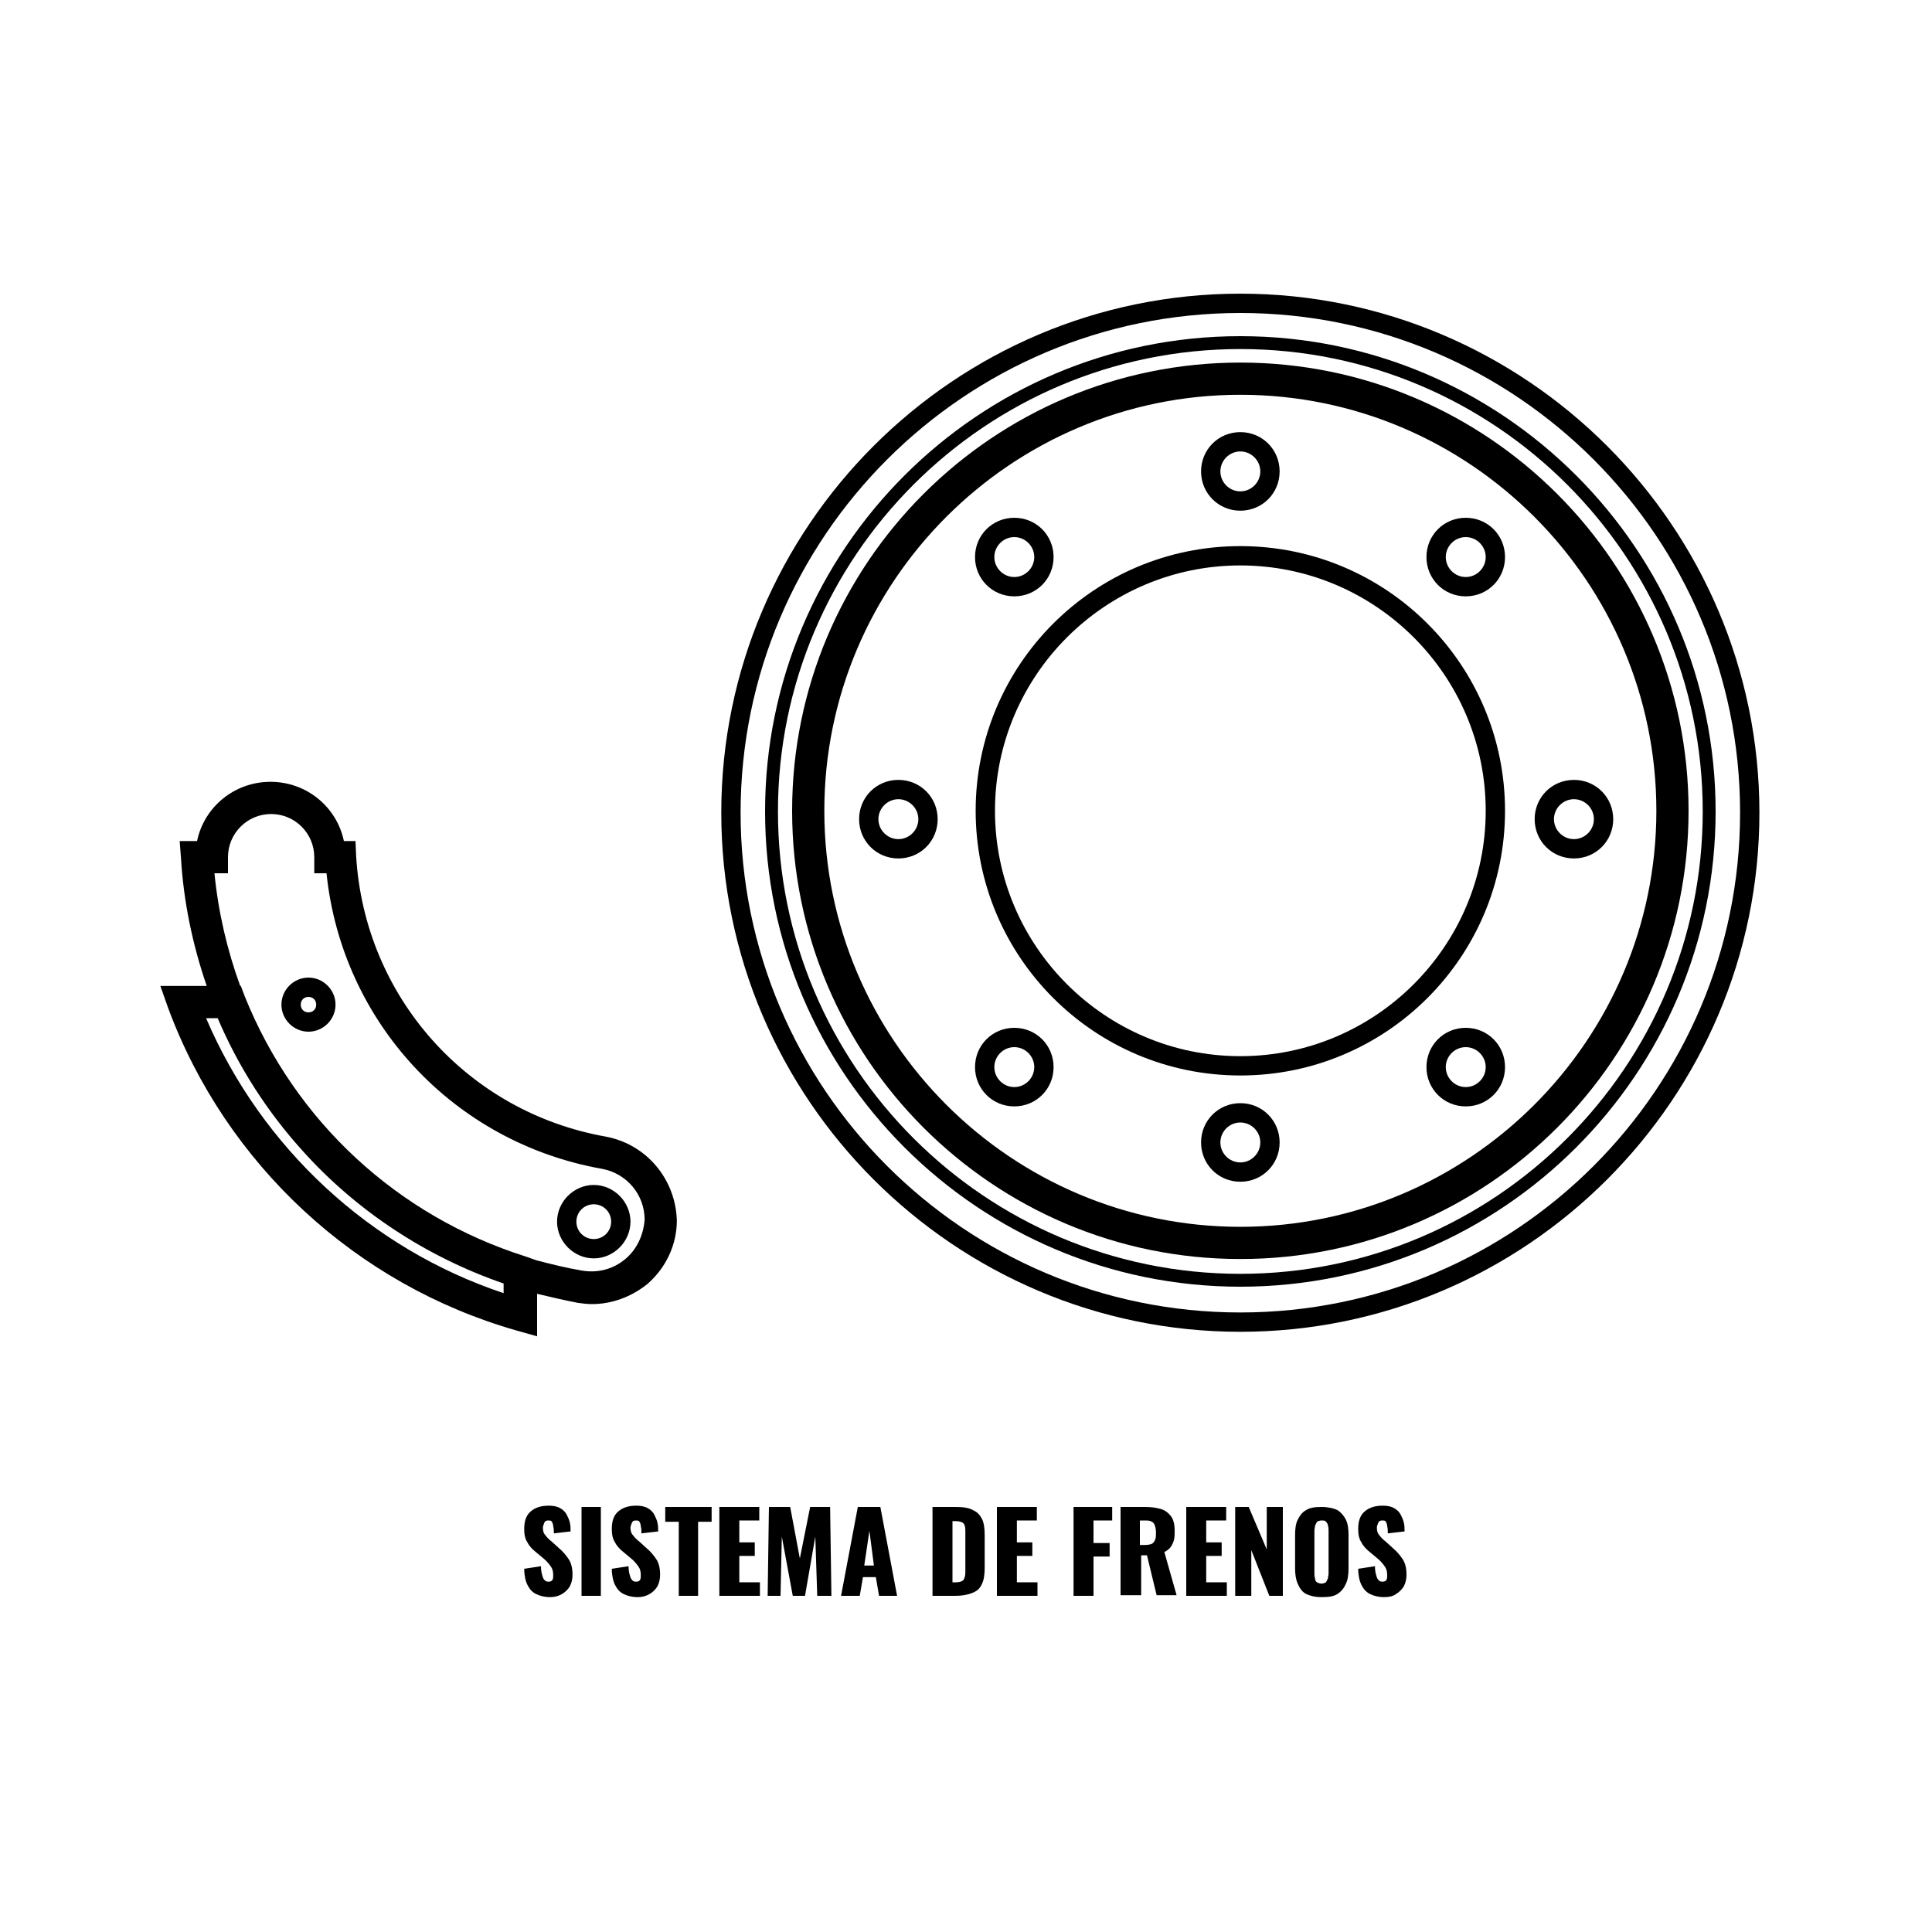
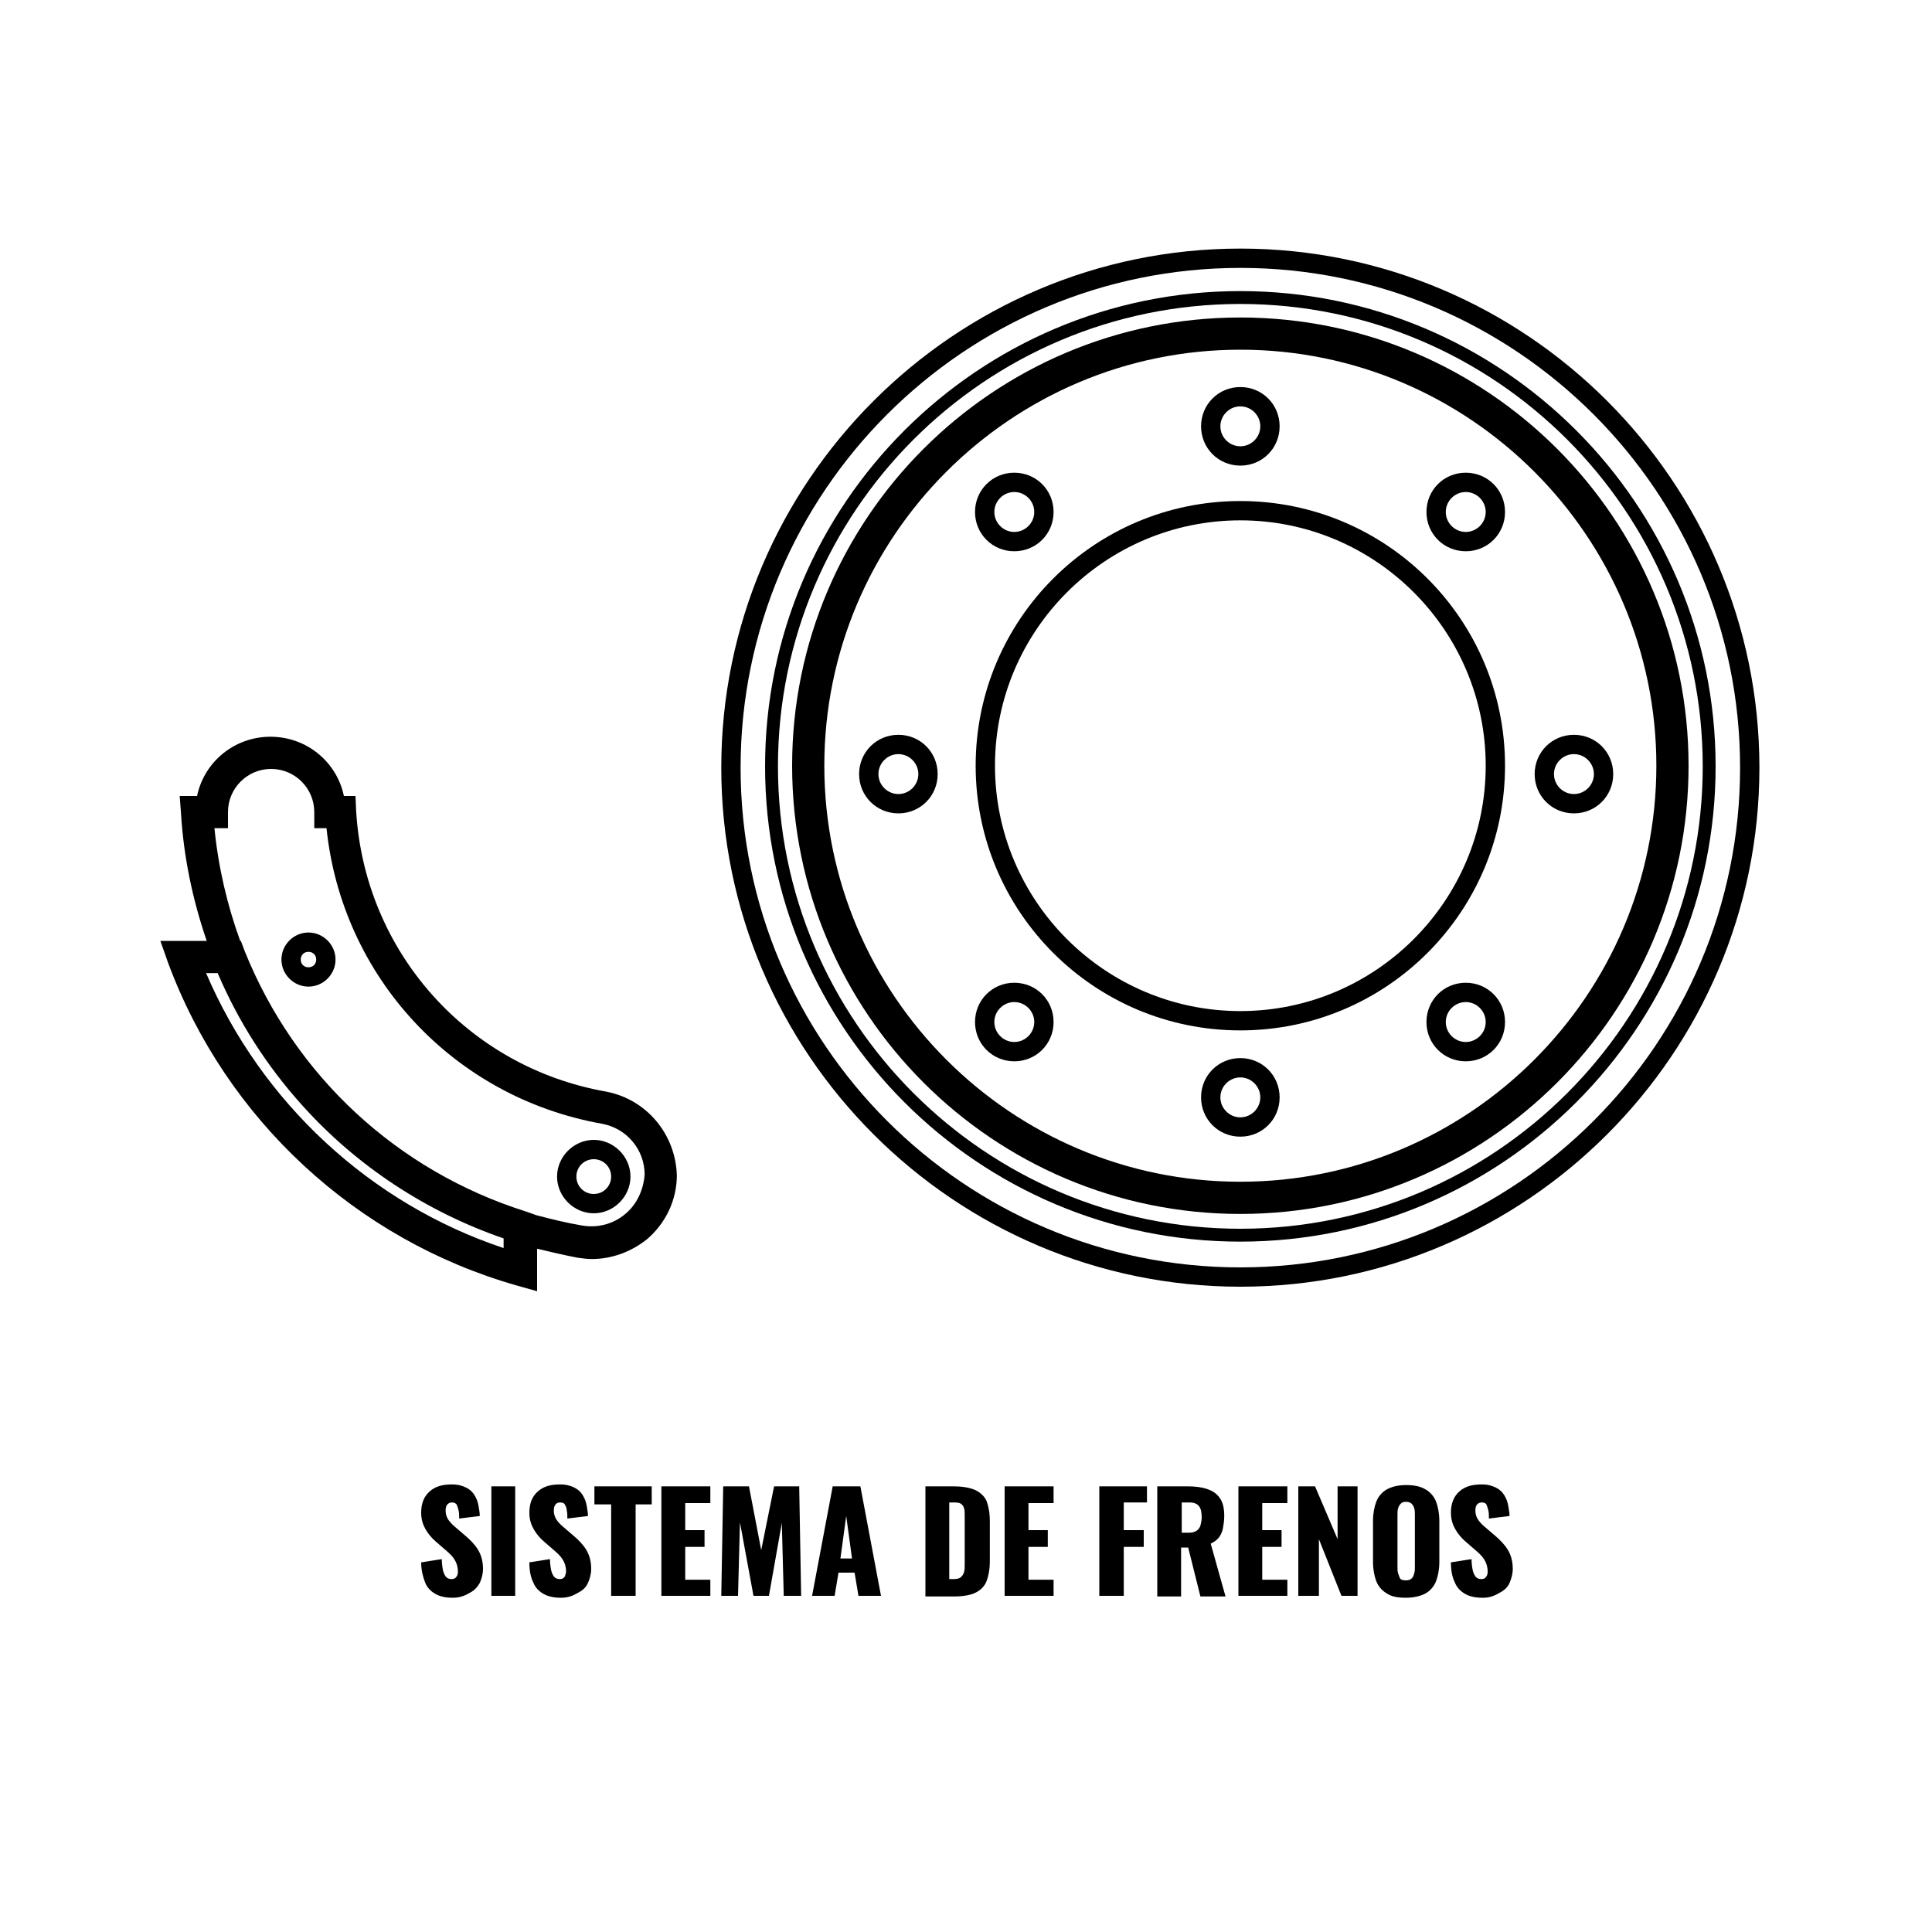
<svg xmlns="http://www.w3.org/2000/svg" version="1.1" id="Capa_1" x="0px" y="0px" viewBox="0 0 300 300" style="enable-background:new 0 0 300 300;" xml:space="preserve">
  <g>
-     <path d="M94.1,176.5c-21.5-3.8-37.5-21.7-38.8-43.6l-0.1-2.3h-1.8c-1.1-5.3-5.8-9.2-11.4-9.2s-10.3,3.9-11.4,9.2h-2.7l0.2,2.6   c0.4,6.8,1.8,13.5,4,19.9h-7.2l1.2,3.4c9,24.3,29.2,43,54.1,50.1l3.2,0.9v-6.6c2.1,0.5,4.2,1,6.3,1.4c0.7,0.1,1.5,0.2,2.2,0.2   c3.1,0,6.1-1.1,8.6-3.1c2.9-2.5,4.6-6.1,4.6-9.9C104.9,183.1,100.4,177.7,94.1,176.5z M78.2,200.8c-20.7-6.9-37.6-22.6-46.2-42.7   h1.8c3.2,7.5,7.6,14.4,13.1,20.5c8.5,9.5,19.4,16.6,31.3,20.7V200.8z M97.1,195.5c-1.9,1.6-4.3,2.2-6.7,1.8c-2.4-0.4-4.8-1-7.1-1.6   v0l-1.7-0.6c-19.9-6.3-35.8-21-43.6-40.4l-0.6-1.6h-0.1c-2-5.5-3.4-11.4-4-17.5h2.1v-2.5c0-3.7,3-6.7,6.7-6.7s6.7,3,6.7,6.7v2.5   h1.9c2.4,23.1,19.7,41.8,42.8,45.9c3.8,0.7,6.6,4,6.6,7.9C99.9,191.8,98.9,194,97.1,195.5z" />
-     <path d="M47.9,151.8c-2.3,0-4.2,1.9-4.2,4.2s1.9,4.2,4.2,4.2s4.2-1.9,4.2-4.2S50.2,151.8,47.9,151.8z M47.9,157.2   c-0.7,0-1.2-0.5-1.2-1.2s0.5-1.2,1.2-1.2s1.2,0.5,1.2,1.2S48.6,157.2,47.9,157.2z" />
-     <path d="M92.2,184c-3.1,0-5.7,2.6-5.7,5.7s2.6,5.7,5.7,5.7s5.7-2.6,5.7-5.7S95.3,184,92.2,184z M92.2,192.4c-1.5,0-2.7-1.2-2.7-2.7   s1.2-2.7,2.7-2.7s2.7,1.2,2.7,2.7S93.7,192.4,92.2,192.4z" />
-     <path d="M192.6,56.3c-38.4,0-69.6,31.2-69.6,69.6s31.2,69.6,69.6,69.6c38.4,0,69.6-31.2,69.6-69.6S231,56.3,192.6,56.3z    M192.6,190.5c-35.6,0-64.6-29-64.6-64.6c0-35.6,29-64.6,64.6-64.6c35.6,0,64.6,29,64.6,64.6C257.2,161.5,228.2,190.5,192.6,190.5z   " />
-     <path d="M192.6,45.6c-44.4,0-80.6,36.2-80.6,80.6c0,44.4,36.2,80.6,80.6,80.6c44.4,0,80.6-36.2,80.6-80.6   C273.2,81.8,237,45.6,192.6,45.6z M192.6,203.8c-42.8,0-77.6-34.8-77.6-77.6c0-42.8,34.8-77.6,77.6-77.6   c42.8,0,77.6,34.8,77.6,77.6C270.2,169,235.4,203.8,192.6,203.8z" />
-     <path d="M192.6,52.2c-40.7,0-73.8,33.1-73.8,73.8s33.1,73.8,73.8,73.8c40.7,0,73.8-33.1,73.8-73.8S233.3,52.2,192.6,52.2z    M192.6,197.8c-39.6,0-71.8-32.2-71.8-71.8c0-39.6,32.2-71.8,71.8-71.8s71.8,32.2,71.8,71.8C264.4,165.6,232.2,197.8,192.6,197.8z" />
-     <path d="M192.6,84.8c-22.7,0-41.1,18.4-41.1,41.1s18.4,41.1,41.1,41.1c22.7,0,41.1-18.4,41.1-41.1S215.3,84.8,192.6,84.8z    M192.6,164c-21,0-38.1-17.1-38.1-38.1s17.1-38.1,38.1-38.1c21,0,38.1,17.1,38.1,38.1S213.6,164,192.6,164z" />
-     <path d="M157.5,92.6c3.4,0,6.1-2.7,6.1-6.1s-2.7-6.1-6.1-6.1s-6.1,2.7-6.1,6.1S154.1,92.6,157.5,92.6z M157.5,83.4   c1.7,0,3.1,1.4,3.1,3.1s-1.4,3.1-3.1,3.1s-3.1-1.4-3.1-3.1S155.8,83.4,157.5,83.4z" />
-     <path d="M192.6,79.3c3.4,0,6.1-2.7,6.1-6.1s-2.7-6.1-6.1-6.1c-3.4,0-6.1,2.7-6.1,6.1S189.2,79.3,192.6,79.3z M192.6,70.1   c1.7,0,3.1,1.4,3.1,3.1s-1.4,3.1-3.1,3.1c-1.7,0-3.1-1.4-3.1-3.1S190.9,70.1,192.6,70.1z" />
-     <path d="M139.5,121.1c-3.4,0-6.1,2.7-6.1,6.1s2.7,6.1,6.1,6.1s6.1-2.7,6.1-6.1S142.9,121.1,139.5,121.1z M139.5,130.3   c-1.7,0-3.1-1.4-3.1-3.1s1.4-3.1,3.1-3.1s3.1,1.4,3.1,3.1S141.2,130.3,139.5,130.3z" />
-     <path d="M244.4,121.1c-3.4,0-6.1,2.7-6.1,6.1s2.7,6.1,6.1,6.1c3.4,0,6.1-2.7,6.1-6.1S247.8,121.1,244.4,121.1z M244.4,130.3   c-1.7,0-3.1-1.4-3.1-3.1s1.4-3.1,3.1-3.1c1.7,0,3.1,1.4,3.1,3.1S246.1,130.3,244.4,130.3z" />
-     <path d="M192.6,171.3c-3.4,0-6.1,2.7-6.1,6.1c0,3.4,2.7,6.1,6.1,6.1c3.4,0,6.1-2.7,6.1-6.1C198.7,174,196,171.3,192.6,171.3z    M192.6,180.5c-1.7,0-3.1-1.4-3.1-3.1c0-1.7,1.4-3.1,3.1-3.1c1.7,0,3.1,1.4,3.1,3.1C195.7,179.1,194.3,180.5,192.6,180.5z" />
-     <path d="M227.6,80.4c-3.4,0-6.1,2.7-6.1,6.1s2.7,6.1,6.1,6.1c3.4,0,6.1-2.7,6.1-6.1S231,80.4,227.6,80.4z M227.6,89.6   c-1.7,0-3.1-1.4-3.1-3.1s1.4-3.1,3.1-3.1c1.7,0,3.1,1.4,3.1,3.1S229.3,89.6,227.6,89.6z" />
-     <path d="M157.5,159.6c-3.4,0-6.1,2.7-6.1,6.1s2.7,6.1,6.1,6.1s6.1-2.7,6.1-6.1S160.9,159.6,157.5,159.6z M157.5,168.8   c-1.7,0-3.1-1.4-3.1-3.1s1.4-3.1,3.1-3.1s3.1,1.4,3.1,3.1S159.2,168.8,157.5,168.8z" />
-     <path d="M227.6,159.6c-3.4,0-6.1,2.7-6.1,6.1s2.7,6.1,6.1,6.1c3.4,0,6.1-2.7,6.1-6.1S231,159.6,227.6,159.6z M227.6,168.8   c-1.7,0-3.1-1.4-3.1-3.1s1.4-3.1,3.1-3.1c1.7,0,3.1,1.4,3.1,3.1S229.3,168.8,227.6,168.8z" />
+     <path d="M94.1,169.5c-21.5-3.8-37.5-21.7-38.8-43.6l-0.1-2.3h-1.8c-1.1-5.3-5.8-9.2-11.4-9.2s-10.3,3.9-11.4,9.2h-2.7l0.2,2.6   c0.4,6.8,1.8,13.5,4,19.9h-7.2l1.2,3.4c9,24.3,29.2,43,54.1,50.1l3.2,0.9v-6.6c2.1,0.5,4.2,1,6.3,1.4c0.7,0.1,1.5,0.2,2.2,0.2   c3.1,0,6.1-1.1,8.6-3.1c2.9-2.5,4.6-6.1,4.6-9.9C104.9,176.1,100.4,170.7,94.1,169.5z M78.2,193.8c-20.7-6.9-37.6-22.6-46.2-42.7   h1.8c3.2,7.5,7.6,14.4,13.1,20.5c8.5,9.5,19.4,16.6,31.3,20.7V193.8z M97.1,188.5c-1.9,1.6-4.3,2.2-6.7,1.8c-2.4-0.4-4.8-1-7.1-1.6   v0l-1.7-0.6c-19.9-6.3-35.8-21-43.6-40.4l-0.6-1.6h-0.1c-2-5.5-3.4-11.4-4-17.5h2.1v-2.5c0-3.7,3-6.7,6.7-6.7s6.7,3,6.7,6.7v2.5   h1.9c2.4,23.1,19.7,41.8,42.8,45.9c3.8,0.7,6.6,4,6.6,7.9C99.9,184.8,98.9,187,97.1,188.5z" />
+     <path d="M47.9,144.8c-2.3,0-4.2,1.9-4.2,4.2s1.9,4.2,4.2,4.2s4.2-1.9,4.2-4.2S50.2,144.8,47.9,144.8z M47.9,150.2   c-0.7,0-1.2-0.5-1.2-1.2s0.5-1.2,1.2-1.2s1.2,0.5,1.2,1.2S48.6,150.2,47.9,150.2z" />
+     <path d="M92.2,177c-3.1,0-5.7,2.6-5.7,5.7s2.6,5.7,5.7,5.7s5.7-2.6,5.7-5.7S95.3,177,92.2,177z M92.2,185.4c-1.5,0-2.7-1.2-2.7-2.7   s1.2-2.7,2.7-2.7s2.7,1.2,2.7,2.7S93.7,185.4,92.2,185.4z" />
+     <path d="M192.6,49.3c-38.4,0-69.6,31.2-69.6,69.6s31.2,69.6,69.6,69.6c38.4,0,69.6-31.2,69.6-69.6S231,49.3,192.6,49.3z    M192.6,183.5c-35.6,0-64.6-29-64.6-64.6c0-35.6,29-64.6,64.6-64.6c35.6,0,64.6,29,64.6,64.6C257.2,154.5,228.2,183.5,192.6,183.5z   " />
+     <path d="M192.6,38.6c-44.4,0-80.6,36.2-80.6,80.6c0,44.4,36.2,80.6,80.6,80.6c44.4,0,80.6-36.2,80.6-80.6   C273.2,74.8,237,38.6,192.6,38.6z M192.6,196.8c-42.8,0-77.6-34.8-77.6-77.6c0-42.8,34.8-77.6,77.6-77.6   c42.8,0,77.6,34.8,77.6,77.6C270.2,162,235.4,196.8,192.6,196.8z" />
+     <path d="M192.6,45.2c-40.7,0-73.8,33.1-73.8,73.8s33.1,73.8,73.8,73.8c40.7,0,73.8-33.1,73.8-73.8S233.3,45.2,192.6,45.2z    M192.6,190.8c-39.6,0-71.8-32.2-71.8-71.8c0-39.6,32.2-71.8,71.8-71.8s71.8,32.2,71.8,71.8C264.4,158.6,232.2,190.8,192.6,190.8z" />
+     <path d="M192.6,77.8c-22.7,0-41.1,18.4-41.1,41.1s18.4,41.1,41.1,41.1c22.7,0,41.1-18.4,41.1-41.1S215.3,77.8,192.6,77.8z    M192.6,157c-21,0-38.1-17.1-38.1-38.1s17.1-38.1,38.1-38.1c21,0,38.1,17.1,38.1,38.1S213.6,157,192.6,157z" />
+     <path d="M157.5,85.6c3.4,0,6.1-2.7,6.1-6.1s-2.7-6.1-6.1-6.1s-6.1,2.7-6.1,6.1S154.1,85.6,157.5,85.6z M157.5,76.4   c1.7,0,3.1,1.4,3.1,3.1s-1.4,3.1-3.1,3.1s-3.1-1.4-3.1-3.1S155.8,76.4,157.5,76.4z" />
+     <path d="M192.6,72.3c3.4,0,6.1-2.7,6.1-6.1s-2.7-6.1-6.1-6.1c-3.4,0-6.1,2.7-6.1,6.1S189.2,72.3,192.6,72.3z M192.6,63.1   c1.7,0,3.1,1.4,3.1,3.1s-1.4,3.1-3.1,3.1c-1.7,0-3.1-1.4-3.1-3.1S190.9,63.1,192.6,63.1z" />
+     <path d="M139.5,114.1c-3.4,0-6.1,2.7-6.1,6.1s2.7,6.1,6.1,6.1s6.1-2.7,6.1-6.1S142.9,114.1,139.5,114.1z M139.5,123.3   c-1.7,0-3.1-1.4-3.1-3.1s1.4-3.1,3.1-3.1s3.1,1.4,3.1,3.1S141.2,123.3,139.5,123.3z" />
+     <path d="M244.4,114.1c-3.4,0-6.1,2.7-6.1,6.1s2.7,6.1,6.1,6.1c3.4,0,6.1-2.7,6.1-6.1S247.8,114.1,244.4,114.1z M244.4,123.3   c-1.7,0-3.1-1.4-3.1-3.1s1.4-3.1,3.1-3.1c1.7,0,3.1,1.4,3.1,3.1S246.1,123.3,244.4,123.3z" />
+     <path d="M192.6,164.3c-3.4,0-6.1,2.7-6.1,6.1c0,3.4,2.7,6.1,6.1,6.1c3.4,0,6.1-2.7,6.1-6.1C198.7,167,196,164.3,192.6,164.3z    M192.6,173.5c-1.7,0-3.1-1.4-3.1-3.1c0-1.7,1.4-3.1,3.1-3.1c1.7,0,3.1,1.4,3.1,3.1C195.7,172.1,194.3,173.5,192.6,173.5z" />
+     <path d="M227.6,73.4c-3.4,0-6.1,2.7-6.1,6.1s2.7,6.1,6.1,6.1c3.4,0,6.1-2.7,6.1-6.1S231,73.4,227.6,73.4z M227.6,82.6   c-1.7,0-3.1-1.4-3.1-3.1s1.4-3.1,3.1-3.1c1.7,0,3.1,1.4,3.1,3.1S229.3,82.6,227.6,82.6z" />
+     <path d="M157.5,152.6c-3.4,0-6.1,2.7-6.1,6.1s2.7,6.1,6.1,6.1s6.1-2.7,6.1-6.1S160.9,152.6,157.5,152.6z M157.5,161.8   c-1.7,0-3.1-1.4-3.1-3.1s1.4-3.1,3.1-3.1s3.1,1.4,3.1,3.1S159.2,161.8,157.5,161.8z" />
+     <path d="M227.6,152.6c-3.4,0-6.1,2.7-6.1,6.1s2.7,6.1,6.1,6.1c3.4,0,6.1-2.7,6.1-6.1S231,152.6,227.6,152.6z M227.6,161.8   c-1.7,0-3.1-1.4-3.1-3.1s1.4-3.1,3.1-3.1c1.7,0,3.1,1.4,3.1,3.1S229.3,161.8,227.6,161.8z" />
  </g>
  <g>
-     <path d="M85.4,248c-0.9,0-1.6-0.2-2.2-0.5s-1-0.8-1.3-1.4c-0.3-0.6-0.5-1.5-0.5-2.5l2.6-0.4c0,0.6,0.1,1.1,0.2,1.4   c0.1,0.4,0.2,0.6,0.4,0.8c0.2,0.2,0.4,0.2,0.6,0.2c0.3,0,0.5-0.1,0.6-0.3c0.1-0.2,0.1-0.4,0.1-0.7c0-0.6-0.1-1-0.4-1.4   c-0.3-0.4-0.6-0.8-1.1-1.2l-1.2-1c-0.5-0.4-1-0.9-1.3-1.5c-0.4-0.6-0.5-1.3-0.5-2.1c0-1.2,0.3-2.1,1-2.7c0.7-0.6,1.6-0.9,2.8-0.9   c0.7,0,1.3,0.1,1.8,0.4c0.4,0.2,0.8,0.6,1,1c0.2,0.4,0.4,0.8,0.5,1.3c0.1,0.4,0.1,0.9,0.1,1.3l-2.6,0.3c0-0.4,0-0.8-0.1-1.1   c0-0.3-0.1-0.5-0.2-0.7s-0.3-0.2-0.6-0.2c-0.3,0-0.5,0.1-0.6,0.4s-0.2,0.5-0.2,0.7c0,0.5,0.1,0.9,0.4,1.2c0.2,0.3,0.6,0.7,1,1   l1.1,1c0.6,0.5,1.1,1.1,1.5,1.7c0.4,0.6,0.6,1.4,0.6,2.4c0,0.6-0.1,1.2-0.4,1.8c-0.3,0.5-0.7,0.9-1.2,1.2S86.2,248,85.4,248z" />
-     <path d="M90.3,247.8V234h3v13.8H90.3z" />
-     <path d="M99,248c-0.9,0-1.6-0.2-2.2-0.5s-1-0.8-1.3-1.4c-0.3-0.6-0.5-1.5-0.5-2.5l2.6-0.4c0,0.6,0.1,1.1,0.2,1.4   c0.1,0.4,0.2,0.6,0.4,0.8c0.2,0.2,0.4,0.2,0.6,0.2c0.3,0,0.5-0.1,0.6-0.3c0.1-0.2,0.1-0.4,0.1-0.7c0-0.6-0.1-1-0.4-1.4   c-0.3-0.4-0.6-0.8-1.1-1.2l-1.2-1c-0.5-0.4-1-0.9-1.3-1.5c-0.4-0.6-0.5-1.3-0.5-2.1c0-1.2,0.3-2.1,1-2.7c0.7-0.6,1.6-0.9,2.8-0.9   c0.7,0,1.3,0.1,1.8,0.4c0.4,0.2,0.8,0.6,1,1c0.2,0.4,0.4,0.8,0.5,1.3c0.1,0.4,0.1,0.9,0.1,1.3l-2.6,0.3c0-0.4,0-0.8-0.1-1.1   c0-0.3-0.1-0.5-0.2-0.7s-0.3-0.2-0.6-0.2c-0.3,0-0.5,0.1-0.6,0.4s-0.2,0.5-0.2,0.7c0,0.5,0.1,0.9,0.4,1.2c0.2,0.3,0.6,0.7,1,1   l1.1,1c0.6,0.5,1.1,1.1,1.5,1.7c0.4,0.6,0.6,1.4,0.6,2.4c0,0.6-0.1,1.2-0.4,1.8c-0.3,0.5-0.7,0.9-1.2,1.2S99.8,248,99,248z" />
-     <path d="M105.4,247.8v-11.5h-2.1V234h7.2v2.3h-2.1v11.5H105.4z" />
-     <path d="M111.7,247.8V234h6.2v2.1h-3.1v3.4h2.4v2.1h-2.4v4.1h3.2v2.1H111.7z" />
-     <path d="M119.2,247.8l0.2-13.8h3.3l1.5,8l1.6-8h3.1l0.2,13.8h-2.2l-0.3-9.2l-1.6,9.2h-1.9l-1.7-9.2l-0.2,9.2H119.2z" />
-     <path d="M130.6,247.8l2.6-13.8h3.5l2.6,13.8h-2.8l-0.5-2.9h-2l-0.5,2.9H130.6z M134.2,243.1h1.5l-0.7-5.4L134.2,243.1z" />
-     <path d="M144.8,247.8V234h3.5c1.2,0,2.1,0.1,2.8,0.5c0.7,0.3,1.1,0.8,1.4,1.4c0.3,0.6,0.4,1.5,0.4,2.5v5c0,1-0.1,1.9-0.4,2.5   c-0.3,0.7-0.7,1.1-1.4,1.4s-1.6,0.5-2.8,0.5H144.8z M147.9,245.7h0.5c0.5,0,0.8-0.1,1-0.2c0.2-0.1,0.3-0.3,0.4-0.6   c0.1-0.3,0.1-0.6,0.1-1v-6c0-0.4,0-0.7-0.1-1s-0.2-0.4-0.4-0.5s-0.5-0.2-1-0.2h-0.5V245.7z" />
-     <path d="M154.8,247.8V234h6.2v2.1h-3.1v3.4h2.4v2.1h-2.4v4.1h3.2v2.1H154.8z" />
-     <path d="M166.7,247.8V234h6v2.1h-2.9v3.5h2.5v2.1h-2.5v6.1H166.7z" />
-     <path d="M174,247.8V234h3.8c0.9,0,1.7,0.1,2.4,0.3c0.7,0.2,1.2,0.6,1.6,1.1c0.4,0.5,0.6,1.3,0.6,2.2c0,0.6,0,1.1-0.1,1.5   c-0.1,0.4-0.3,0.8-0.5,1.1c-0.2,0.3-0.6,0.6-1,0.8l1.9,6.7h-3.1l-1.5-6.2h-0.9v6.2H174z M177.1,239.9h0.8c0.4,0,0.8-0.1,1-0.2   s0.4-0.4,0.5-0.7c0.1-0.3,0.1-0.6,0.1-1c0-0.6-0.1-1-0.3-1.4c-0.2-0.3-0.6-0.5-1.2-0.5h-1V239.9z" />
-     <path d="M184.2,247.8V234h6.2v2.1h-3.1v3.4h2.4v2.1h-2.4v4.1h3.2v2.1H184.2z" />
-     <path d="M191.8,247.8V234h2.1l2.8,6.6V234h2.5v13.8h-2.1l-2.8-7.1v7.1H191.8z" />
-     <path d="M205.2,248c-1,0-1.8-0.2-2.4-0.5s-1-0.9-1.3-1.6c-0.3-0.7-0.4-1.5-0.4-2.4v-5.1c0-1,0.1-1.8,0.4-2.4s0.7-1.2,1.3-1.5   c0.6-0.4,1.4-0.5,2.4-0.5c1,0,1.9,0.2,2.5,0.5c0.6,0.4,1,0.9,1.3,1.5s0.4,1.5,0.4,2.4v5.1c0,0.9-0.1,1.8-0.4,2.4   c-0.3,0.7-0.7,1.2-1.3,1.6S206.3,248,205.2,248z M205.2,245.9c0.3,0,0.5-0.1,0.7-0.2c0.1-0.2,0.2-0.4,0.3-0.6   c0-0.2,0.1-0.5,0.1-0.8v-6.6c0-0.3,0-0.5-0.1-0.8c0-0.2-0.1-0.4-0.3-0.6c-0.1-0.2-0.4-0.2-0.7-0.2c-0.3,0-0.5,0.1-0.7,0.2   c-0.1,0.2-0.2,0.4-0.3,0.6c0,0.2-0.1,0.5-0.1,0.8v6.6c0,0.3,0,0.5,0.1,0.8c0,0.2,0.1,0.5,0.3,0.6   C204.7,245.8,204.9,245.9,205.2,245.9z" />
-     <path d="M214.9,248c-0.9,0-1.6-0.2-2.2-0.5c-0.6-0.3-1-0.8-1.3-1.4c-0.3-0.6-0.5-1.5-0.5-2.5l2.6-0.4c0,0.6,0.1,1.1,0.2,1.4   c0.1,0.4,0.2,0.6,0.4,0.8c0.2,0.2,0.4,0.2,0.6,0.2c0.3,0,0.5-0.1,0.6-0.3c0.1-0.2,0.1-0.4,0.1-0.7c0-0.6-0.1-1-0.4-1.4   c-0.3-0.4-0.6-0.8-1.1-1.2l-1.2-1c-0.5-0.4-1-0.9-1.3-1.5c-0.4-0.6-0.5-1.3-0.5-2.1c0-1.2,0.3-2.1,1-2.7c0.7-0.6,1.6-0.9,2.8-0.9   c0.7,0,1.3,0.1,1.8,0.4c0.4,0.2,0.8,0.6,1,1s0.4,0.8,0.5,1.3c0.1,0.4,0.1,0.9,0.1,1.3l-2.6,0.3c0-0.4,0-0.8-0.1-1.1   c0-0.3-0.1-0.5-0.2-0.7c-0.1-0.2-0.3-0.2-0.6-0.2c-0.3,0-0.5,0.1-0.6,0.4c-0.1,0.2-0.2,0.5-0.2,0.7c0,0.5,0.1,0.9,0.4,1.2   c0.2,0.3,0.6,0.7,1,1l1.1,1c0.6,0.5,1.1,1.1,1.5,1.7c0.4,0.6,0.6,1.4,0.6,2.4c0,0.6-0.1,1.2-0.4,1.8c-0.3,0.5-0.7,0.9-1.2,1.2   C216.3,247.9,215.6,248,214.9,248z" />
+     <path d="M70.3,248.1c-1.1,0-2-0.2-2.7-0.6c-0.7-0.4-1.3-1-1.6-1.8s-0.6-1.8-0.6-3.1l3.2-0.5c0,0.7,0.1,1.3,0.2,1.8   c0.1,0.4,0.3,0.8,0.5,1c0.2,0.2,0.5,0.3,0.8,0.3c0.4,0,0.6-0.1,0.8-0.4s0.2-0.5,0.2-0.8c0-0.7-0.2-1.3-0.5-1.8   c-0.3-0.5-0.8-1-1.4-1.5l-1.5-1.3c-0.6-0.5-1.2-1.2-1.6-1.9c-0.4-0.7-0.7-1.5-0.7-2.6c0-1.4,0.4-2.5,1.3-3.3c0.9-0.8,2-1.1,3.5-1.1   c0.9,0,1.6,0.2,2.2,0.5c0.6,0.3,1,0.7,1.3,1.2c0.3,0.5,0.5,1,0.6,1.6c0.1,0.6,0.2,1.1,0.2,1.6l-3.2,0.4c0-0.5,0-0.9-0.1-1.3   s-0.2-0.7-0.3-0.9c-0.2-0.2-0.4-0.3-0.7-0.3c-0.3,0-0.6,0.1-0.8,0.4s-0.2,0.6-0.2,0.9c0,0.6,0.2,1.1,0.5,1.5   c0.3,0.4,0.7,0.8,1.2,1.2l1.4,1.2c0.7,0.6,1.4,1.3,1.9,2.1c0.5,0.8,0.8,1.8,0.8,3c0,0.8-0.2,1.5-0.5,2.2c-0.4,0.7-0.9,1.2-1.5,1.5   C72,247.9,71.2,248.1,70.3,248.1z" />
+     <path d="M76.3,247.8v-17H80v17H76.3z" />
+     <path d="M87.1,248.1c-1.1,0-2-0.2-2.7-0.6c-0.7-0.4-1.3-1-1.6-1.8c-0.4-0.8-0.6-1.8-0.6-3.1l3.2-0.5c0,0.7,0.1,1.3,0.2,1.8   c0.1,0.4,0.3,0.8,0.5,1c0.2,0.2,0.5,0.3,0.8,0.3c0.4,0,0.6-0.1,0.8-0.4c0.1-0.3,0.2-0.5,0.2-0.8c0-0.7-0.2-1.3-0.5-1.8   c-0.3-0.5-0.8-1-1.4-1.5l-1.5-1.3c-0.6-0.5-1.2-1.2-1.6-1.9c-0.4-0.7-0.7-1.5-0.7-2.6c0-1.4,0.4-2.5,1.3-3.3c0.9-0.8,2-1.1,3.5-1.1   c0.9,0,1.6,0.2,2.2,0.5c0.6,0.3,1,0.7,1.3,1.2s0.5,1,0.6,1.6c0.1,0.6,0.2,1.1,0.2,1.6l-3.2,0.4c0-0.5,0-0.9-0.1-1.3   c0-0.4-0.2-0.7-0.3-0.9s-0.4-0.3-0.7-0.3c-0.4,0-0.6,0.1-0.8,0.4s-0.2,0.6-0.2,0.9c0,0.6,0.2,1.1,0.5,1.5c0.3,0.4,0.7,0.8,1.2,1.2   l1.4,1.2c0.7,0.6,1.4,1.3,1.9,2.1s0.8,1.8,0.8,3c0,0.8-0.2,1.5-0.5,2.2s-0.9,1.2-1.5,1.5C88.8,247.9,88,248.1,87.1,248.1z" />
+     <path d="M94.9,247.8v-14.2h-2.6v-2.8h8.9v2.8h-2.5v14.2H94.9z" />
+     <path d="M102.7,247.8v-17h7.6v2.6h-3.9v4.2h3v2.6h-3v5.1h3.9v2.5H102.7z" />
+     <path d="M112,247.8l0.3-17h4l1.9,9.9l2-9.9h3.9l0.3,17h-2.7l-0.3-11.3l-2,11.3h-2.4l-2.1-11.4l-0.3,11.4H112z" />
+     <path d="M126.1,247.8l3.2-17h4.3l3.2,17h-3.5l-0.6-3.6h-2.5l-0.6,3.6H126.1z M130.5,242h1.8l-0.9-6.6L130.5,242z" />
+     <path d="M143.7,247.8v-17h4.3c1.5,0,2.6,0.2,3.5,0.6c0.8,0.4,1.4,1,1.7,1.7c0.3,0.8,0.5,1.8,0.5,3.1v6.2c0,1.3-0.2,2.3-0.5,3.1   c-0.3,0.8-0.9,1.4-1.7,1.8c-0.8,0.4-2,0.6-3.4,0.6H143.7z M147.4,245.2h0.6c0.6,0,1-0.1,1.2-0.3s0.4-0.4,0.5-0.8   c0.1-0.3,0.1-0.8,0.1-1.3v-7.4c0-0.5,0-0.9-0.1-1.2c-0.1-0.3-0.2-0.5-0.5-0.7s-0.7-0.2-1.2-0.2h-0.6V245.2z" />
+     <path d="M156,247.8v-17h7.6v2.6h-3.9v4.2h3v2.6h-3v5.1h3.9v2.5H156z" />
+     <path d="M170.7,247.8v-17h7.4v2.5h-3.6v4.3h3.1v2.6h-3.1v7.6H170.7z" />
+     <path d="M179.7,247.8v-17h4.7c1.1,0,2.1,0.1,3,0.4s1.5,0.7,2,1.4c0.5,0.7,0.7,1.6,0.7,2.8c0,0.7-0.1,1.3-0.2,1.9   c-0.1,0.5-0.3,1-0.6,1.4c-0.3,0.4-0.7,0.7-1.3,1l2.3,8.2h-3.9l-1.9-7.6h-1.1v7.6H179.7z M183.5,238h1.1c0.5,0,0.9-0.1,1.2-0.3   c0.3-0.2,0.5-0.5,0.6-0.8c0.1-0.4,0.2-0.8,0.2-1.3c0-0.7-0.1-1.3-0.4-1.7c-0.3-0.4-0.8-0.6-1.5-0.6h-1.2V238z" />
+     <path d="M192.3,247.8v-17h7.6v2.6H196v4.2h3v2.6h-3v5.1h3.9v2.5H192.3z" />
+     <path d="M201.6,247.8v-17h2.6l3.5,8.2v-8.2h3.1v17h-2.5l-3.5-8.8v8.8H201.6z" />
+     <path d="M218.3,248.1c-1.3,0-2.3-0.2-3-0.7c-0.7-0.4-1.3-1.1-1.6-1.9c-0.3-0.8-0.5-1.8-0.5-3v-6.3c0-1.2,0.2-2.2,0.5-3   s0.9-1.5,1.6-1.9c0.7-0.4,1.7-0.7,3-0.7c1.3,0,2.3,0.2,3.1,0.7c0.7,0.4,1.3,1.1,1.6,1.9s0.5,1.8,0.5,3v6.3c0,1.2-0.2,2.2-0.5,3   c-0.3,0.8-0.9,1.5-1.6,1.9S219.6,248.1,218.3,248.1z M218.3,245.4c0.4,0,0.7-0.1,0.9-0.3c0.2-0.2,0.3-0.4,0.4-0.8   c0.1-0.3,0.1-0.6,0.1-0.9v-8.2c0-0.3,0-0.7-0.1-1c-0.1-0.3-0.2-0.5-0.4-0.7c-0.2-0.2-0.5-0.3-0.9-0.3c-0.4,0-0.6,0.1-0.8,0.3   c-0.2,0.2-0.3,0.4-0.4,0.7c-0.1,0.3-0.1,0.6-0.1,1v8.2c0,0.3,0,0.6,0.1,0.9s0.2,0.6,0.3,0.8S217.9,245.4,218.3,245.4z" />
+     <path d="M230.2,248.1c-1.1,0-2-0.2-2.7-0.6c-0.7-0.4-1.3-1-1.6-1.8c-0.4-0.8-0.6-1.8-0.6-3.1l3.2-0.5c0,0.7,0.1,1.3,0.2,1.8   c0.1,0.4,0.3,0.8,0.5,1c0.2,0.2,0.5,0.3,0.8,0.3c0.4,0,0.6-0.1,0.8-0.4s0.2-0.5,0.2-0.8c0-0.7-0.2-1.3-0.5-1.8   c-0.3-0.5-0.8-1-1.4-1.5l-1.5-1.3c-0.6-0.5-1.2-1.2-1.6-1.9c-0.4-0.7-0.7-1.5-0.7-2.6c0-1.4,0.4-2.5,1.3-3.3c0.9-0.8,2-1.1,3.5-1.1   c0.9,0,1.6,0.2,2.2,0.5c0.6,0.3,1,0.7,1.3,1.2s0.5,1,0.6,1.6c0.1,0.6,0.2,1.1,0.2,1.6l-3.2,0.4c0-0.5,0-0.9-0.1-1.3   s-0.2-0.7-0.3-0.9s-0.4-0.3-0.7-0.3c-0.3,0-0.6,0.1-0.8,0.4s-0.2,0.6-0.2,0.9c0,0.6,0.2,1.1,0.5,1.5c0.3,0.4,0.7,0.8,1.2,1.2   l1.4,1.2c0.7,0.6,1.4,1.3,1.9,2.1c0.5,0.8,0.8,1.8,0.8,3c0,0.8-0.2,1.5-0.5,2.2s-0.9,1.2-1.5,1.5   C231.9,247.9,231.2,248.1,230.2,248.1z" />
  </g>
</svg>
